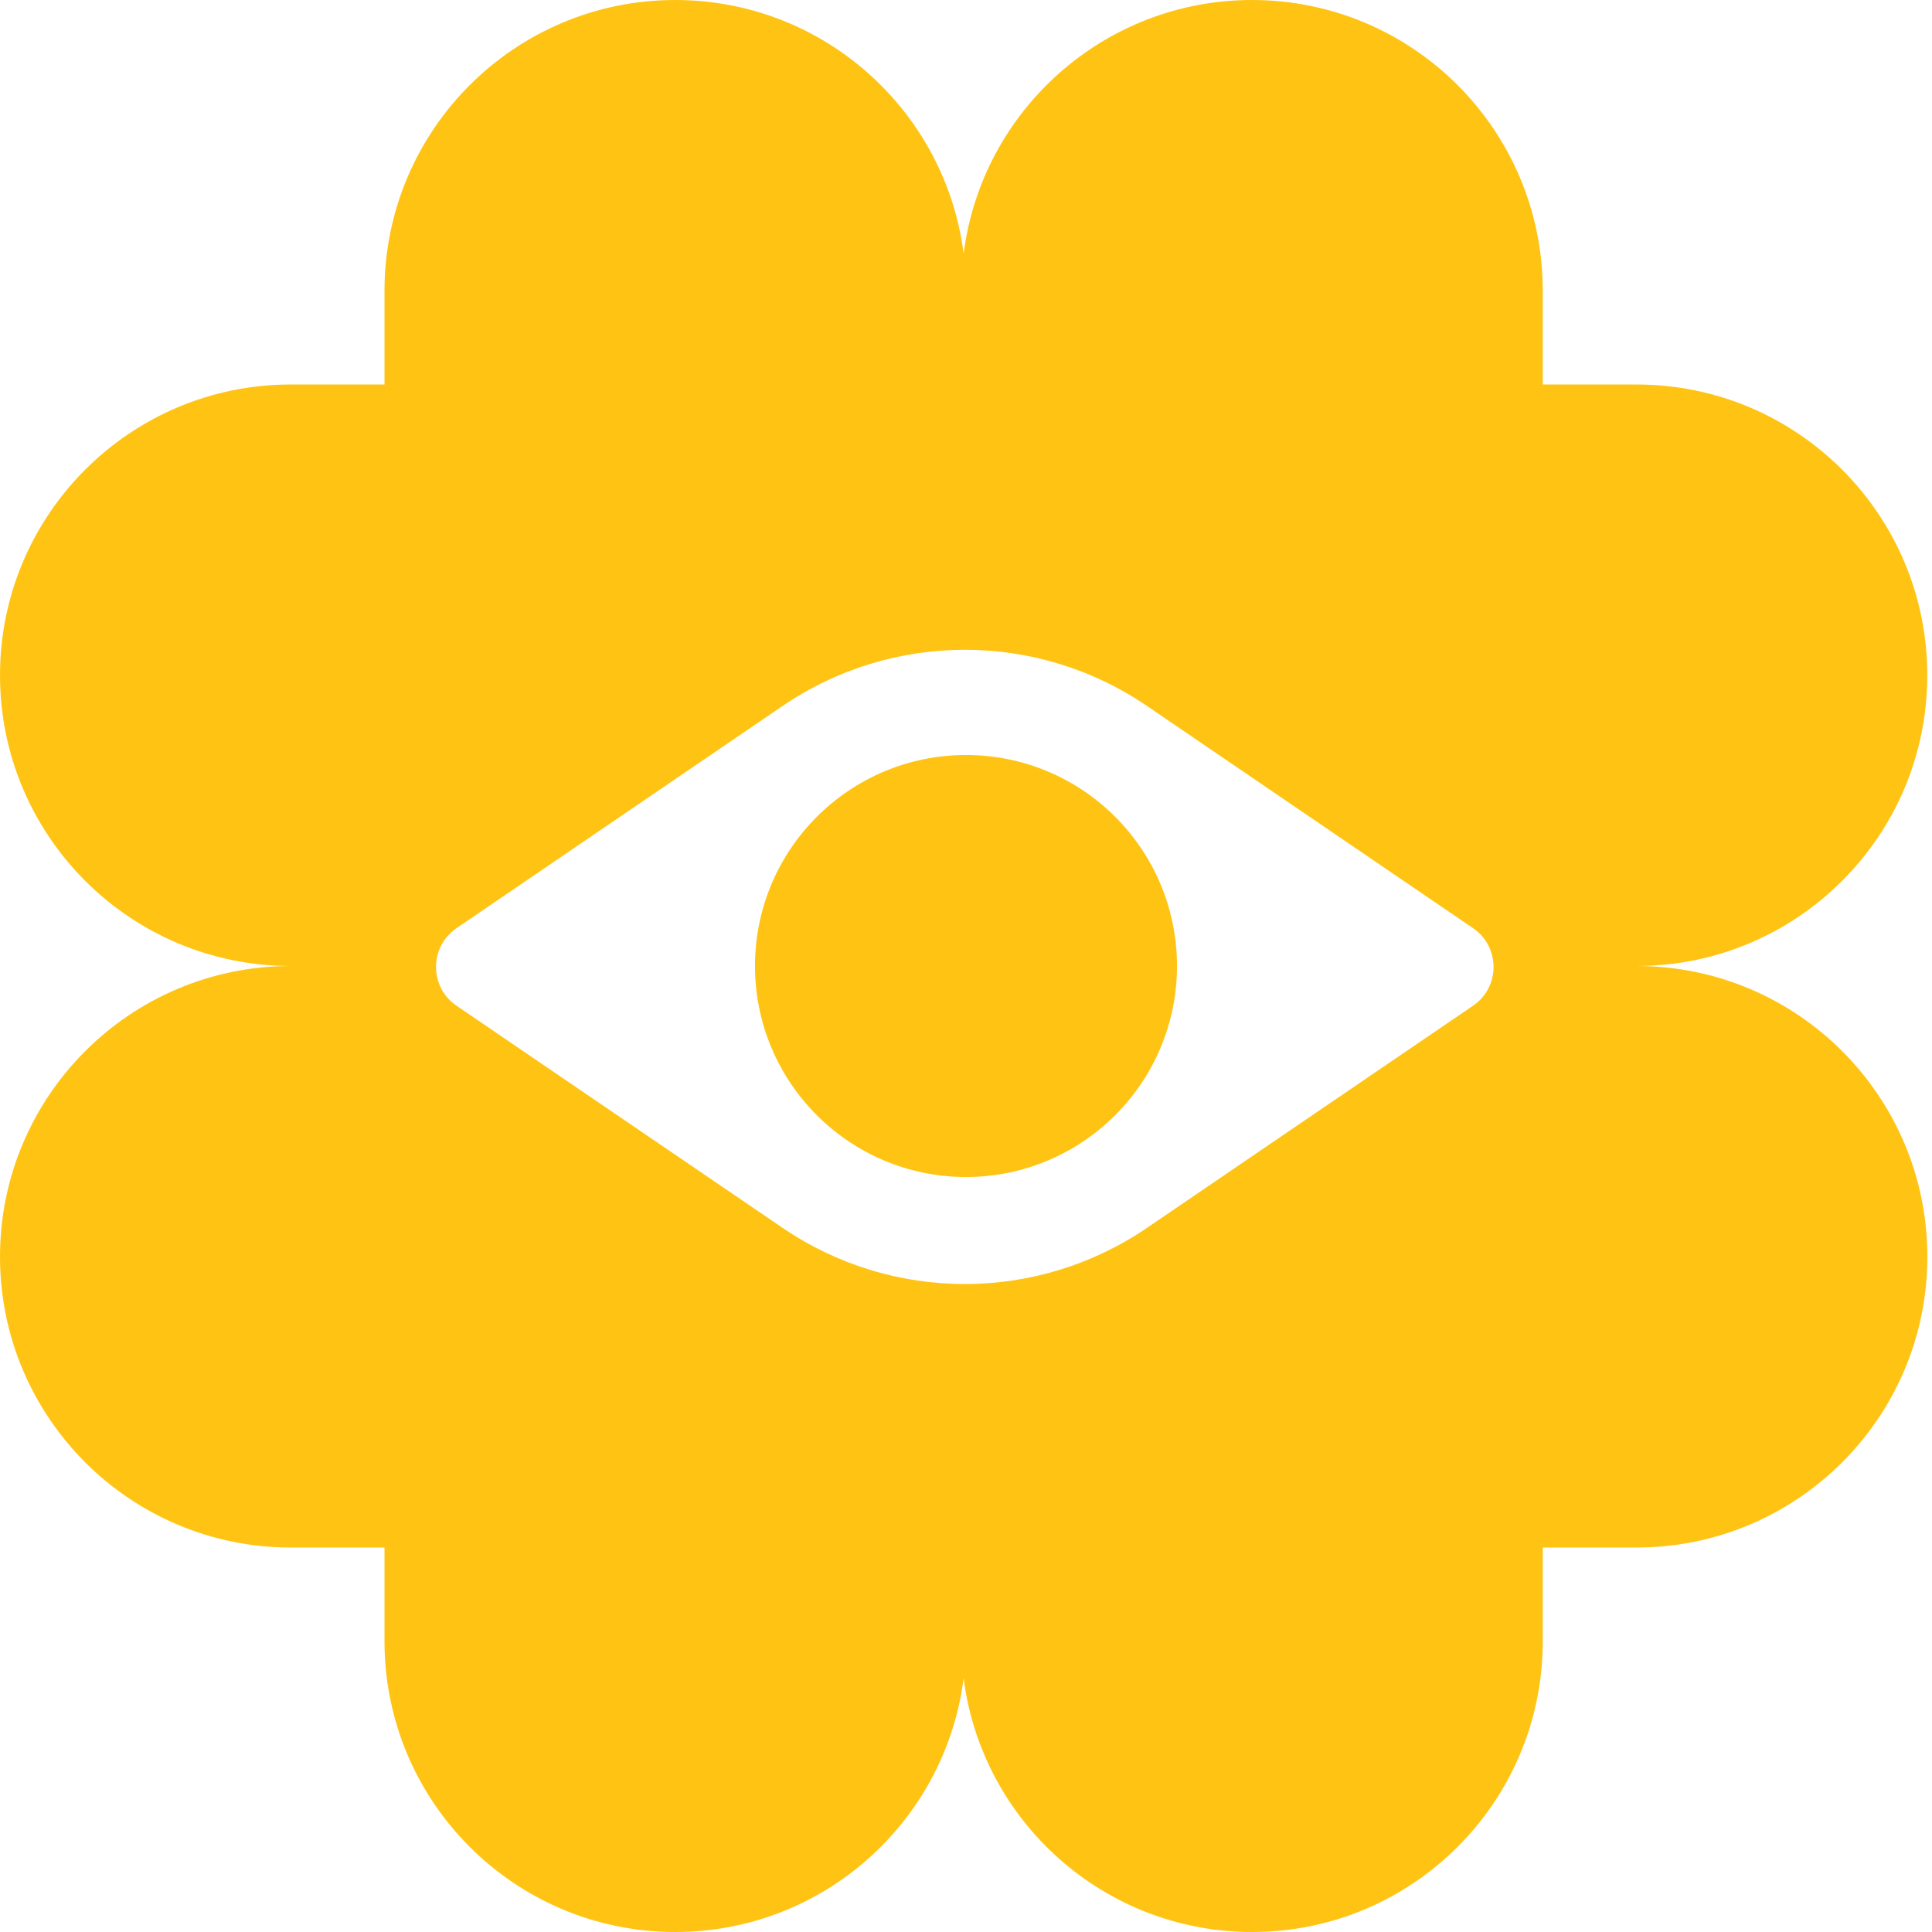
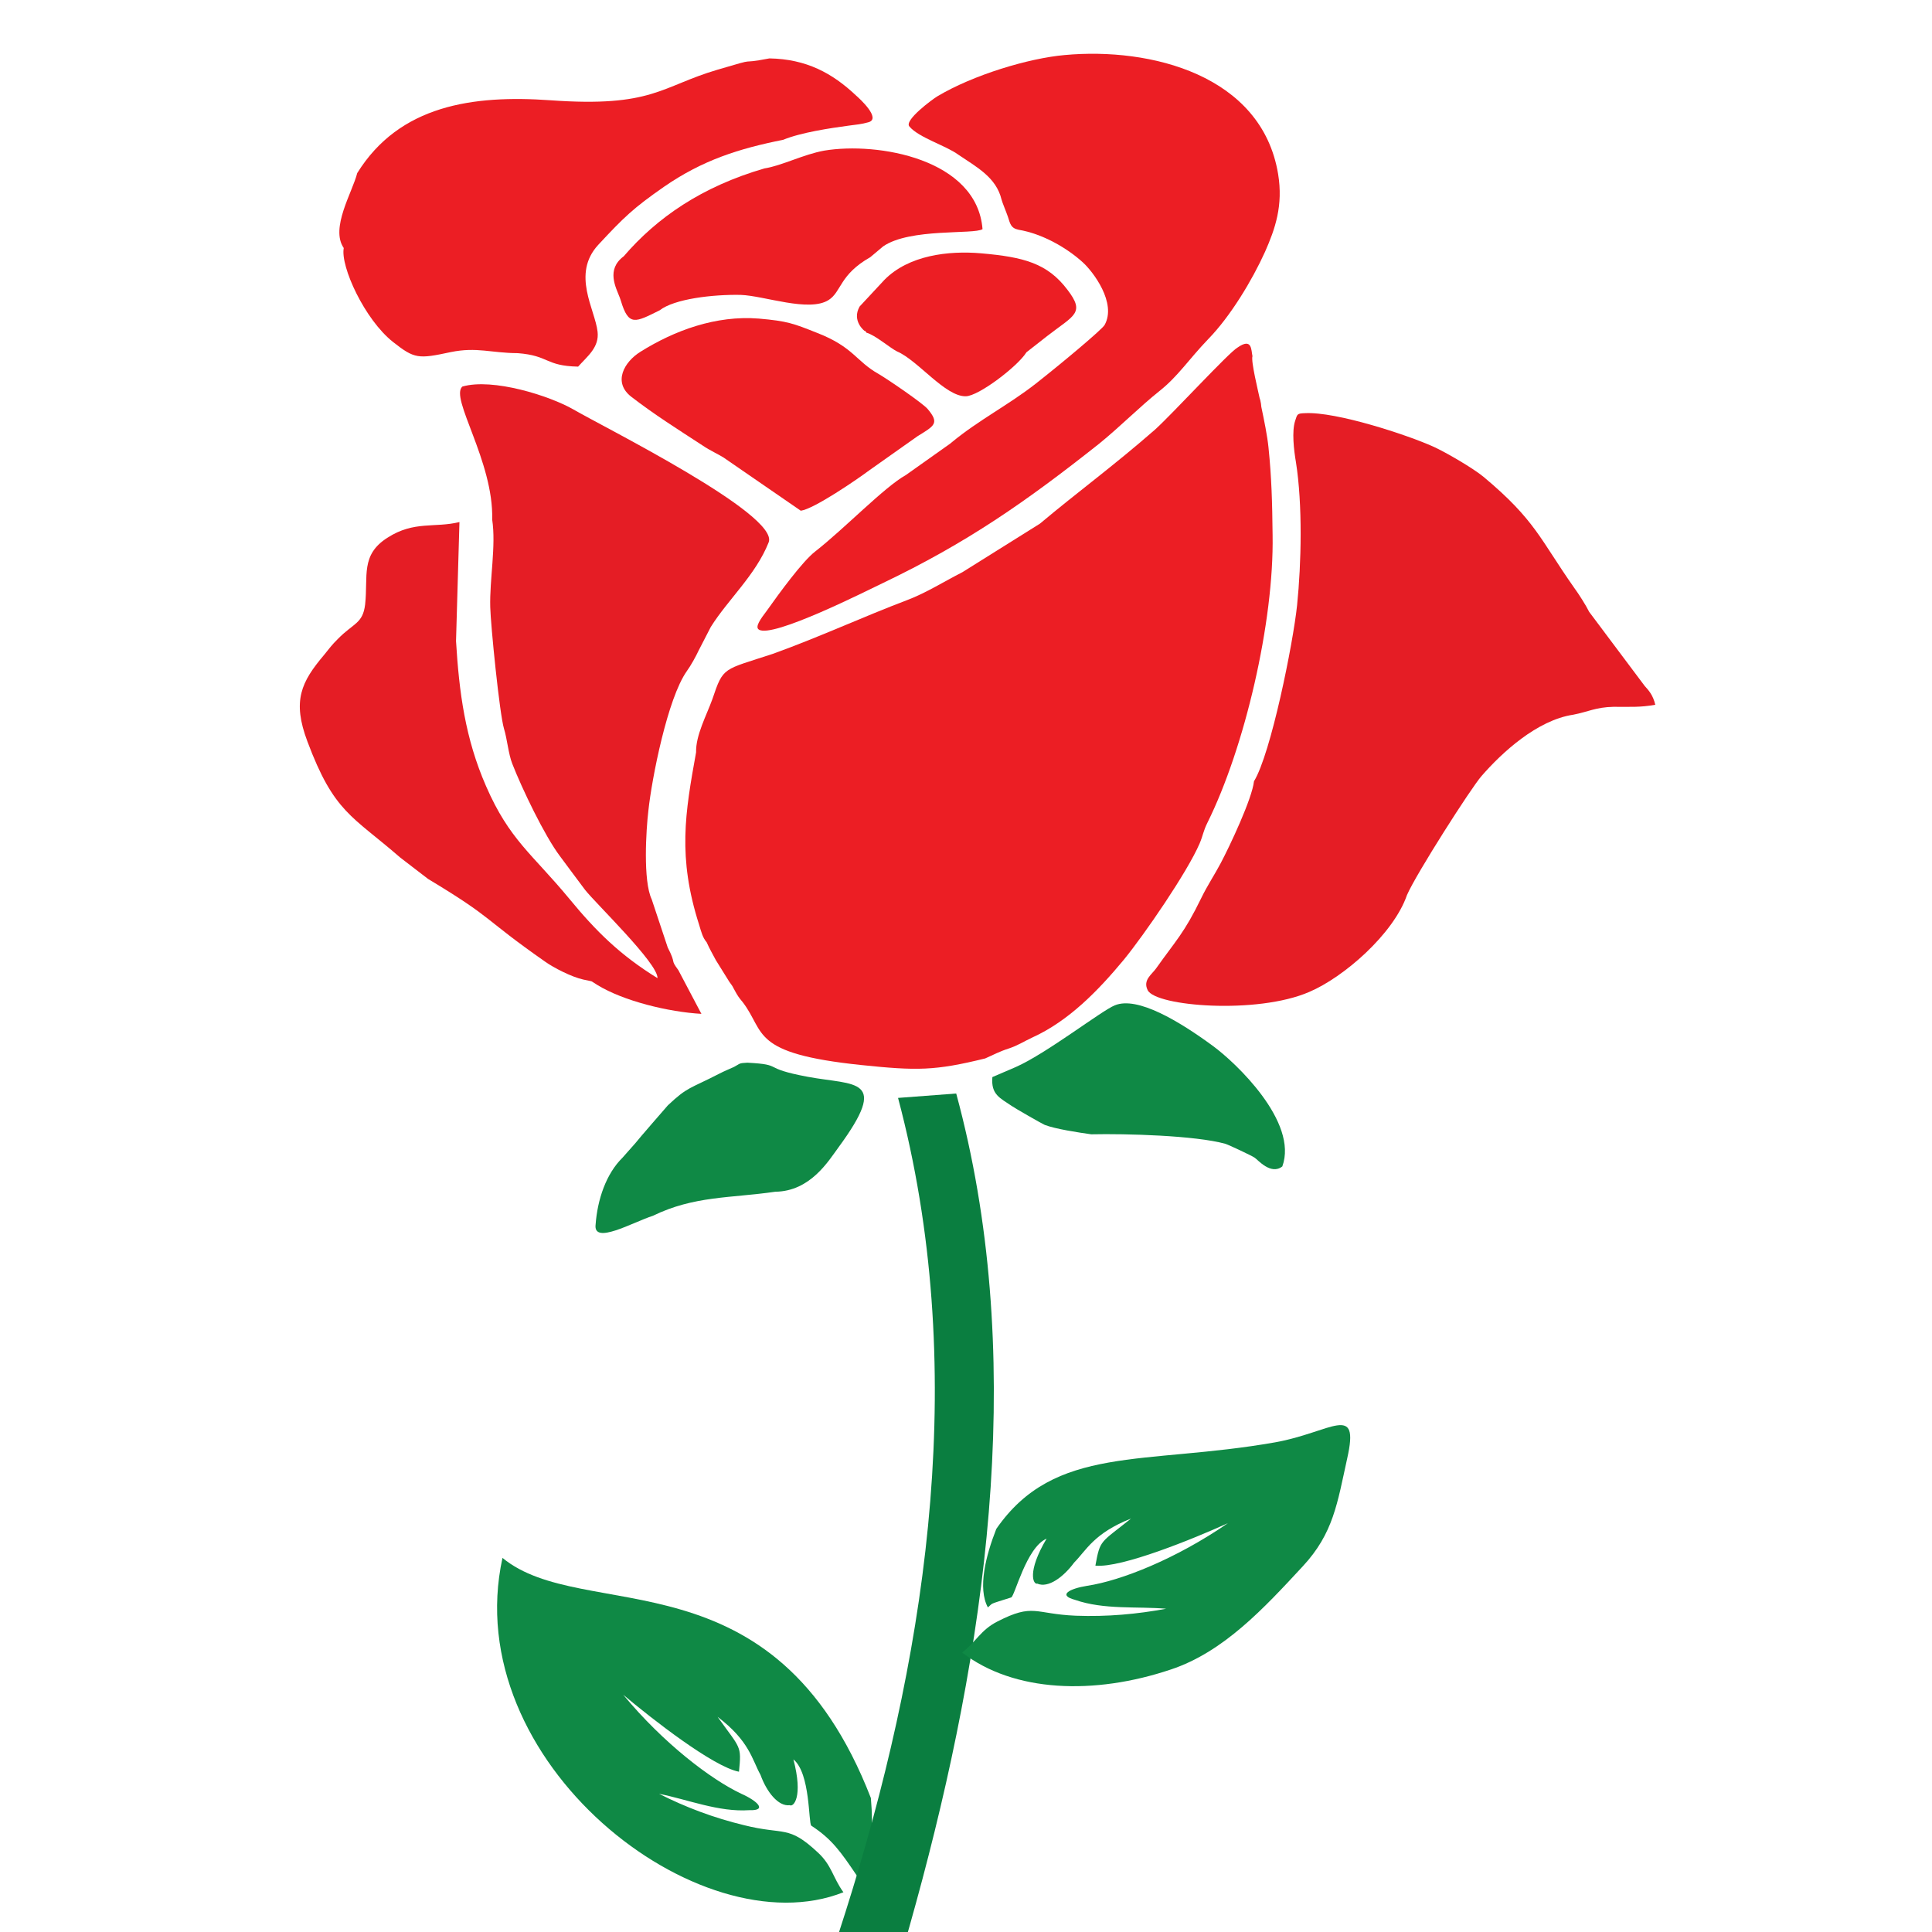
- <svg xmlns="http://www.w3.org/2000/svg" width="96" height="96" viewBox="0 0 80 80" fill="none">
-   <g id="Union">
-     <path d="M40 31.263C44.825 31.263 48.737 35.175 48.737 40C48.737 44.825 44.825 48.737 40 48.737C35.175 48.737 31.263 44.825 31.263 40C31.263 35.175 35.175 31.263 40 31.263Z" fill="#FFC413" />
-     <path fill-rule="evenodd" clip-rule="evenodd" d="M51.846 0C58.494 0 63.883 5.39 63.883 12.038V15.921H67.767C74.416 15.921 79.805 21.313 79.805 27.962C79.804 34.605 74.424 39.991 67.783 40C74.425 40.008 79.807 45.395 79.808 52.038C79.808 58.687 74.416 64.079 67.767 64.079H63.883V67.962C63.883 74.61 58.494 80 51.846 80C45.717 80 40.657 75.419 39.902 69.495C39.148 75.419 34.09 80 27.962 80C21.314 80 15.922 74.611 15.921 67.962V64.079H12.038C5.389 64.078 7.71454e-05 58.686 0 52.038C0.001 45.395 5.383 40.008 12.025 40C5.383 39.991 0 34.605 0 27.962C-2.90612e-07 21.314 5.39 15.922 12.038 15.921H15.921V12.038C15.922 5.389 21.314 0 27.962 0C34.09 0 39.147 4.579 39.902 10.501C40.657 4.578 45.718 4.72287e-05 51.846 0ZM47.493 29.232C42.942 26.131 36.957 26.131 32.406 29.232L18.903 38.434C17.772 39.205 17.772 40.873 18.903 41.644L32.406 50.843C36.957 53.944 42.942 53.944 47.493 50.843L60.996 41.644C62.127 40.873 62.127 39.205 60.996 38.434L47.493 29.232Z" fill="#FFC413" />
+ <svg xmlns="http://www.w3.org/2000/svg" version="1.2" viewBox="0 0 2120 2120" width="96" height="96">
+   <style>
+ 		.s0 { fill: #ec1e24 } 
+ 		.s1 { fill: #e51d25 } 
+ 		.s2 { fill: #0f8945 } 
+ 		.s3 { fill: #0a7e40 } 
+ 	</style>
+   <g id="_Artboards_">
+ 	</g>
+   <g id="Layer 1">
+     <g id="&lt;Group&gt;">
+       <path id="&lt;Path&gt;" class="s0" d="m1141.12 574.61l-85.01 53.22c-20.3 10.36-40.1 22.84-60.16 30.45-49.08 18.59-96.03 40.49-147.89 59.18-54.93 18.09-54.19 13.65-66.34 49.66-6.4 17.8-18.35 39.63-17.9 58.38-12.06 66.85-20.4 114.97 3.28 189.1 2.69 8.89 3.96 14.2 8.36 19.43 2.58 6.12 7.4 14.5 10.07 19.59l14.59 23.44c4.02 5.55 3.11 4.08 6.38 10.26 2.99 5.45 4.22 7.29 8.61 12.53 25.19 33.02 7.94 56.12 129.82 68.81 61.46 6.39 80.86 6.35 136.09-7.21 8.64-3.75 15.56-7.65 25.89-10.91 9.99-3.29 16.25-7.59 25.64-11.97 40.4-18.31 72.77-51.87 100.64-85.47 22.49-27.49 69.69-96.14 83.16-127.53 3.94-9.36 3.95-13.51 8.57-22.81 40.75-82.03 73.22-220.2 71.51-315.97-0.38-35.37-1.11-62.81-4.49-95.67-1.3-12.93-4.7-29.51-7.89-44.68l-0.38-3.5q-0.68-4.22-1.53-6.37c-1.46-7.06-9.65-40.34-7.8-45.72-1.49-6.71-0.26-20.81-16.5-9.4-9.48 5.41-71.09 72.45-90.28 89.84-45.75 40.01-84.95 68.47-126.44 103.32z" />
+       <path id="&lt;Path&gt;" class="s0" d="m1098.99 218.94c0.76 3.19 5.08 13.27 7.01 18.98 2.46 7.49 3.07 12.39 11.58 14.17 26.3 4.37 53.01 19.86 70.35 35.57 11.57 10.37 37.67 44.86 24.14 68.97-2.86 4.95-45.47 40.73-75.22 64.13-29.76 23.39-63.1 40.23-92.59 64.69-0.38 0.31-1.13 0.94-1.5 1.25l-48.74 34.56c-23.67 13.19-67.49 58.91-99.45 83.85-14.12 10.89-39.7 46.08-53.13 65.01-6.65 8.77-13.34 17.89-8.73 20.72 14.72 9.94 119.11-42.99 135.73-50.89 92.55-44.26 157.09-89.22 237.84-153.21 22.74-18.46 45.15-41.11 66-57.66 20.46-16.23 31.74-34.3 53.84-57.32 23.96-24.59 47.84-64.09 62-95.42 11.22-25.35 20.03-50.92 14.37-85.36-17.92-108.62-139.96-139.34-234.27-130.57-39.45 3.49-100.28 21.76-139.75 45.34-5.49 3.34-36.59 26.26-30.6 33.02 10.36 12.34 39.77 20.79 53.78 31.01 19.95 13.52 41.49 24.75 47.34 49.16z" />
+       <path id="&lt;Path&gt;" class="s1" d="m439.19 941.01l30.52 23.44c74.07 44.56 58.38 41.81 128.59 90.88 8.81 6.31 28.69 16.7 41.95 19.59 12.23 2.8 5.87 0.17 15.08 5.82 28.94 17.76 78.14 29.67 114.33 31.78l-25.27-47.93c-9.61-12.97-1.61-5.34-11.69-24.93l-17.57-52.8c-9.67-20.24-6.17-76.41-3.66-97.32 3.84-36.05 21.13-123.23 42.07-152.94 4.33-5.86 10.5-17.1 13.07-22.76l13.34-25.87c18.92-30.22 49.31-57.02 63.52-92.86 12.01-30.48-182.26-127.07-214.23-145.8-26.4-15.11-88.44-34.72-121.84-25.15-14.23 12.27 34.44 81.98 32.68 145.92 4.39 29.14-2.94 65.57-2.13 96.13 0.41 19.09 10.22 117.3 15.07 133.31 3.51 11.39 4.85 27.79 9.11 38.56 10.48 26.89 35.39 78.95 52.17 101.2 8.69 11.49 17.96 24.43 27.6 37.05 11.21 14.48 80.59 81.15 79.56 97-41.1-25.41-67.26-51.24-97.02-87.44-40.43-48.9-65.43-64.24-91.12-123.3-22.82-52.22-29.51-102.69-32.92-159.11l3.76-130.63c-26.92 6.66-49.76-1.56-78.75 17.05-30.05 18.86-21.34 42.14-24.75 73.37-2.54 21.25-12.86 20.36-29.98 37.92-6.81 6.68-9.21 10.28-15.02 17.4-25.11 29.69-35.21 50.29-18.33 95.06 29.24 78.08 48.72 81.16 101.86 127.36z" />
+       <path id="&lt;Path&gt;" class="s1" d="m1268.75 1062.43c-4.75 6.86-14.98 12.9-9.37 24.13 8.85 17.75 119.97 26.73 177.21 1.92 37.41-15.8 92.47-63.32 107.31-106.37 9.97-23.04 70.14-117.23 81.68-130.43 22.34-25.77 61.14-61.54 100.8-67.44 16.21-3.1 24.63-8.25 44.06-8.64 19.06-0.07 28.69 0.76 45.93-2.24-2.54-10.61-6.97-15.5-11.71-20.76l-60.83-81.17c-3.53-7.24-11.77-20.08-16.42-26.38-37.6-53.51-42.4-74.02-99.23-121.58-10.98-9.27-42.29-27.59-55.97-33.63-27.67-12.45-105.8-38.31-140.26-36.46-8.68 0.28-8.4 1-10.78 8.41-3.77 11.46-1.41 32.1 0.9 45.47 7.36 46.72 5.92 111.03 1.25 156.7-4.34 41.89-28.75 163.1-47.32 193.36-1.99 18.88-26.23 70.47-36.6 90.01-6.63 12.58-14.59 24.36-21.35 38.32-18.57 38.23-27.57 46.11-49.3 76.78z" />
+       <path id="&lt;Path&gt;" class="s0" d="m377.2 272.16c-3.82 20.11 22.96 78.57 54.08 103.1 23.67 18.69 27.82 18.71 63.48 11.07 28.57-5.83 44.25 1.08 73.34 1.19 34.76 2.68 29.96 14.04 66.27 14.78 10.36-11.57 23.33-21.18 21.35-38.33-2.71-24.49-28.8-63.14 0.67-95.22 28.29-30.45 38.5-40.3 72.07-63.7 42.76-29.54 82.64-42 130.95-51.66 19.4-8.01 51.7-12.82 72.03-15.55 8.06-1.03 13.99-1.55 21.45-3.68 14.55-3.93-9.85-26.15-13.39-29.22-26.25-24.81-54.71-40.11-95.18-40.86-38.41 7.4-7.07-2.35-56.86 12.37-62.58 18.46-71.18 41.62-183.42 33.58-85.05-6.02-165.72 5.31-212.06 79.92-5.29 21.02-29.86 60.46-14.78 82.21z" />
+       <path id="&lt;Path&gt;" class="s0" d="m970.39 307.18l-27.13 29.16c-9 15.85 5.6 27.17 5.63 26.82 0.4-0.65 1.29 1.16 1.91 1.9 9.48 2.56 25.91 16.81 33.55 20.59 22.72 9.6 52.84 49.64 75.4 49.18 14.22-0.15 57.28-33.12 66.56-48.25l22.68-17.77c29.72-23.05 42.03-25.1 22.43-50.71-22.05-29.29-48.13-36.06-94.89-40.14-35.76-3.11-79.52 2.09-106.14 29.22z" />
+       <path id="&lt;Path&gt;" class="s2" d="m1113.77 1171.23l-24.83 10.66c-1.68 19.26 8.4 22.9 21.15 31.64 3.26 2.36 33.95 19.93 36.3 20.83 11.39 4.45 37.71 8.48 51.06 10.33 38.19-0.83 113.88 1.25 147.03 10.38 3.38 0.98 29.68 13.32 32.28 15.28 3.29 2.02 17.7 19.56 30.35 9.57 17.75-48.69-51.06-113.92-76.47-132.42-36.48-26.73-82.55-54.65-107.35-44.34-14.36 5.68-76.04 53.67-109.52 68.07z" />
+       <path id="&lt;Path&gt;" class="s2" d="m697.4 1254.16l-14.22 16.08c-18.18 17.82-27.57 46.11-29.6 73.3-3.03 22.95 40.74-2.34 62.84-9.43 45.22-22.04 85.17-19.26 134.3-26.41 38.49-0.46 58.36-33.72 69.37-48.7 56.61-77.18 18.36-67.69-33.79-77.43-52.51-9.77-24.83-13.25-66.22-15.47-9.74 0.54-7.34 0.75-14.6 4.62-4.34 2.05-10.8 4.6-15.88 7.28-33.37 17.19-34.85 14.29-56.74 34.9-1.15 1.29-33.1 38-35.46 41.26z" />
+       <path id="&lt;Path&gt;" class="s0" d="m954.89 282.27l14.21-11.93c29.48-20.3 99.85-12.78 109.04-18.91-6.1-77.1-114.98-95.93-173.69-86.15-23.23 4.22-46.12 16.43-65.8 19.57-68.6 20.01-117.63 53.85-154.24 96.39-19.63 14.57-8.53 34.25-4.3 45.36 0.26 1.06 0.85 2.15 1.11 3.21 8.58 28.81 15.93 23.91 42.72 10.65 15.99-12.47 57.99-17.47 88.78-16.87 25.9 0.87 74.88 19.34 96.51 5.63 14.31-9.14 11.77-27.73 45.66-46.95z" />
+       <path id="&lt;Path&gt;" class="s0" d="m771.29 489.05c7.52 5.16 17.19 9.47 22.76 13.07l84.66 58.3c14.37-1.87 61.52-34.14 75.23-44.38l52.79-37.32c18.68-11.54 24.45-14.16 11.26-29.86-5.33-6.35-44.24-32.95-54.14-38.66-24.77-13.94-27.24-29.4-67.45-45.02-25.79-10.22-32.14-12.85-63.77-15.6-47.14-3.76-92.6 13.07-129.98 36.49-17.58 10.94-30.62 33.36-9.84 49.38 25.32 19.53 50.28 35.21 78.48 53.6z" />
+       <path id="&lt;Path&gt;" class="s2" d="m955.62 1973c-106.1-273.57-315.02-189.91-404.23-263.5-48.89 223.36 215.85 429.68 374.1 366.89-11.75-16.26-12.68-29.51-28.08-43.67-32.67-30.56-36.47-18.76-80.89-29.91-33.59-8.12-64.44-19.81-93.31-34.45 31.34 6.19 65.45 20.25 98.91 17.96 20.03 0.71 9.52-9.91-8.82-18.09-33.28-15.71-85.27-55.23-129.47-108.62 31.63 26.66 99.11 79.3 127.06 84.51 2.89-29.2 1.82-24.79-23.5-60.25 35.09 26.61 37.83 46.95 47.11 63.69 6.7 18.6 19.48 34.96 32.09 33.28 3.95 2.43 14.97-8.74 4.03-50.23 18.78 15.15 16.39 70.37 19.65 72.73 22.62 14.79 32.17 28.44 50.27 55.31 16.75-17.25 17.86-53.88 15.08-85.65z" />
+       <path id="&lt;Path&gt;" class="s3" d="m985.44 1204.75q31.91-2.42 63.82-4.83c152.67 562.41-158.23 1208.49-279.97 1584.18-47.44-16.26-63.24-21.79-110.67-38.04 147.3-327.05 482.61-955.06 326.82-1541.31z" />
+       <path id="&lt;Path&gt;" class="s2" d="m1093.24 1677.69c64.2-92.81 162.31-69.71 305.86-94.98 61.58-10.92 93.27-44.54 79.19 17.64-10.87 49.29-15.12 82.17-48.76 118.39-42.45 45.85-86.83 93.95-144.62 113.17-84.23 28.35-172.3 25.19-229.12-18.56 15.61-12.15 20.15-24.57 38.65-34.05 39.88-20.43 40.56-8.25 86.12-6.36 34.54 1.27 67.37-1.76 99.06-7.66-31.63-2.75-68.37 1.33-99.97-9.74-19.3-5.15-6.2-12.32 13.47-15.46 36.51-5.48 97.14-29.3 154.26-68.68-37.87 17.15-116.89 49.42-145.4 46.59 5.29-28.99 5.25-24.49 39.14-51.68-40.9 16.19-49.11 34.87-62.41 48.27-11.78 15.95-28.45 28.35-40.47 23.15-4.27 1.36-11.73-12.46 10.19-49.35-22.31 9.49-34.98 63.47-38.88 64.52-25.65 8.16-19.19 5.6-25.55 10.94-11.33-21.08-2.34-56.67 9.24-86.15z" />
+     </g>
  </g>
</svg>
